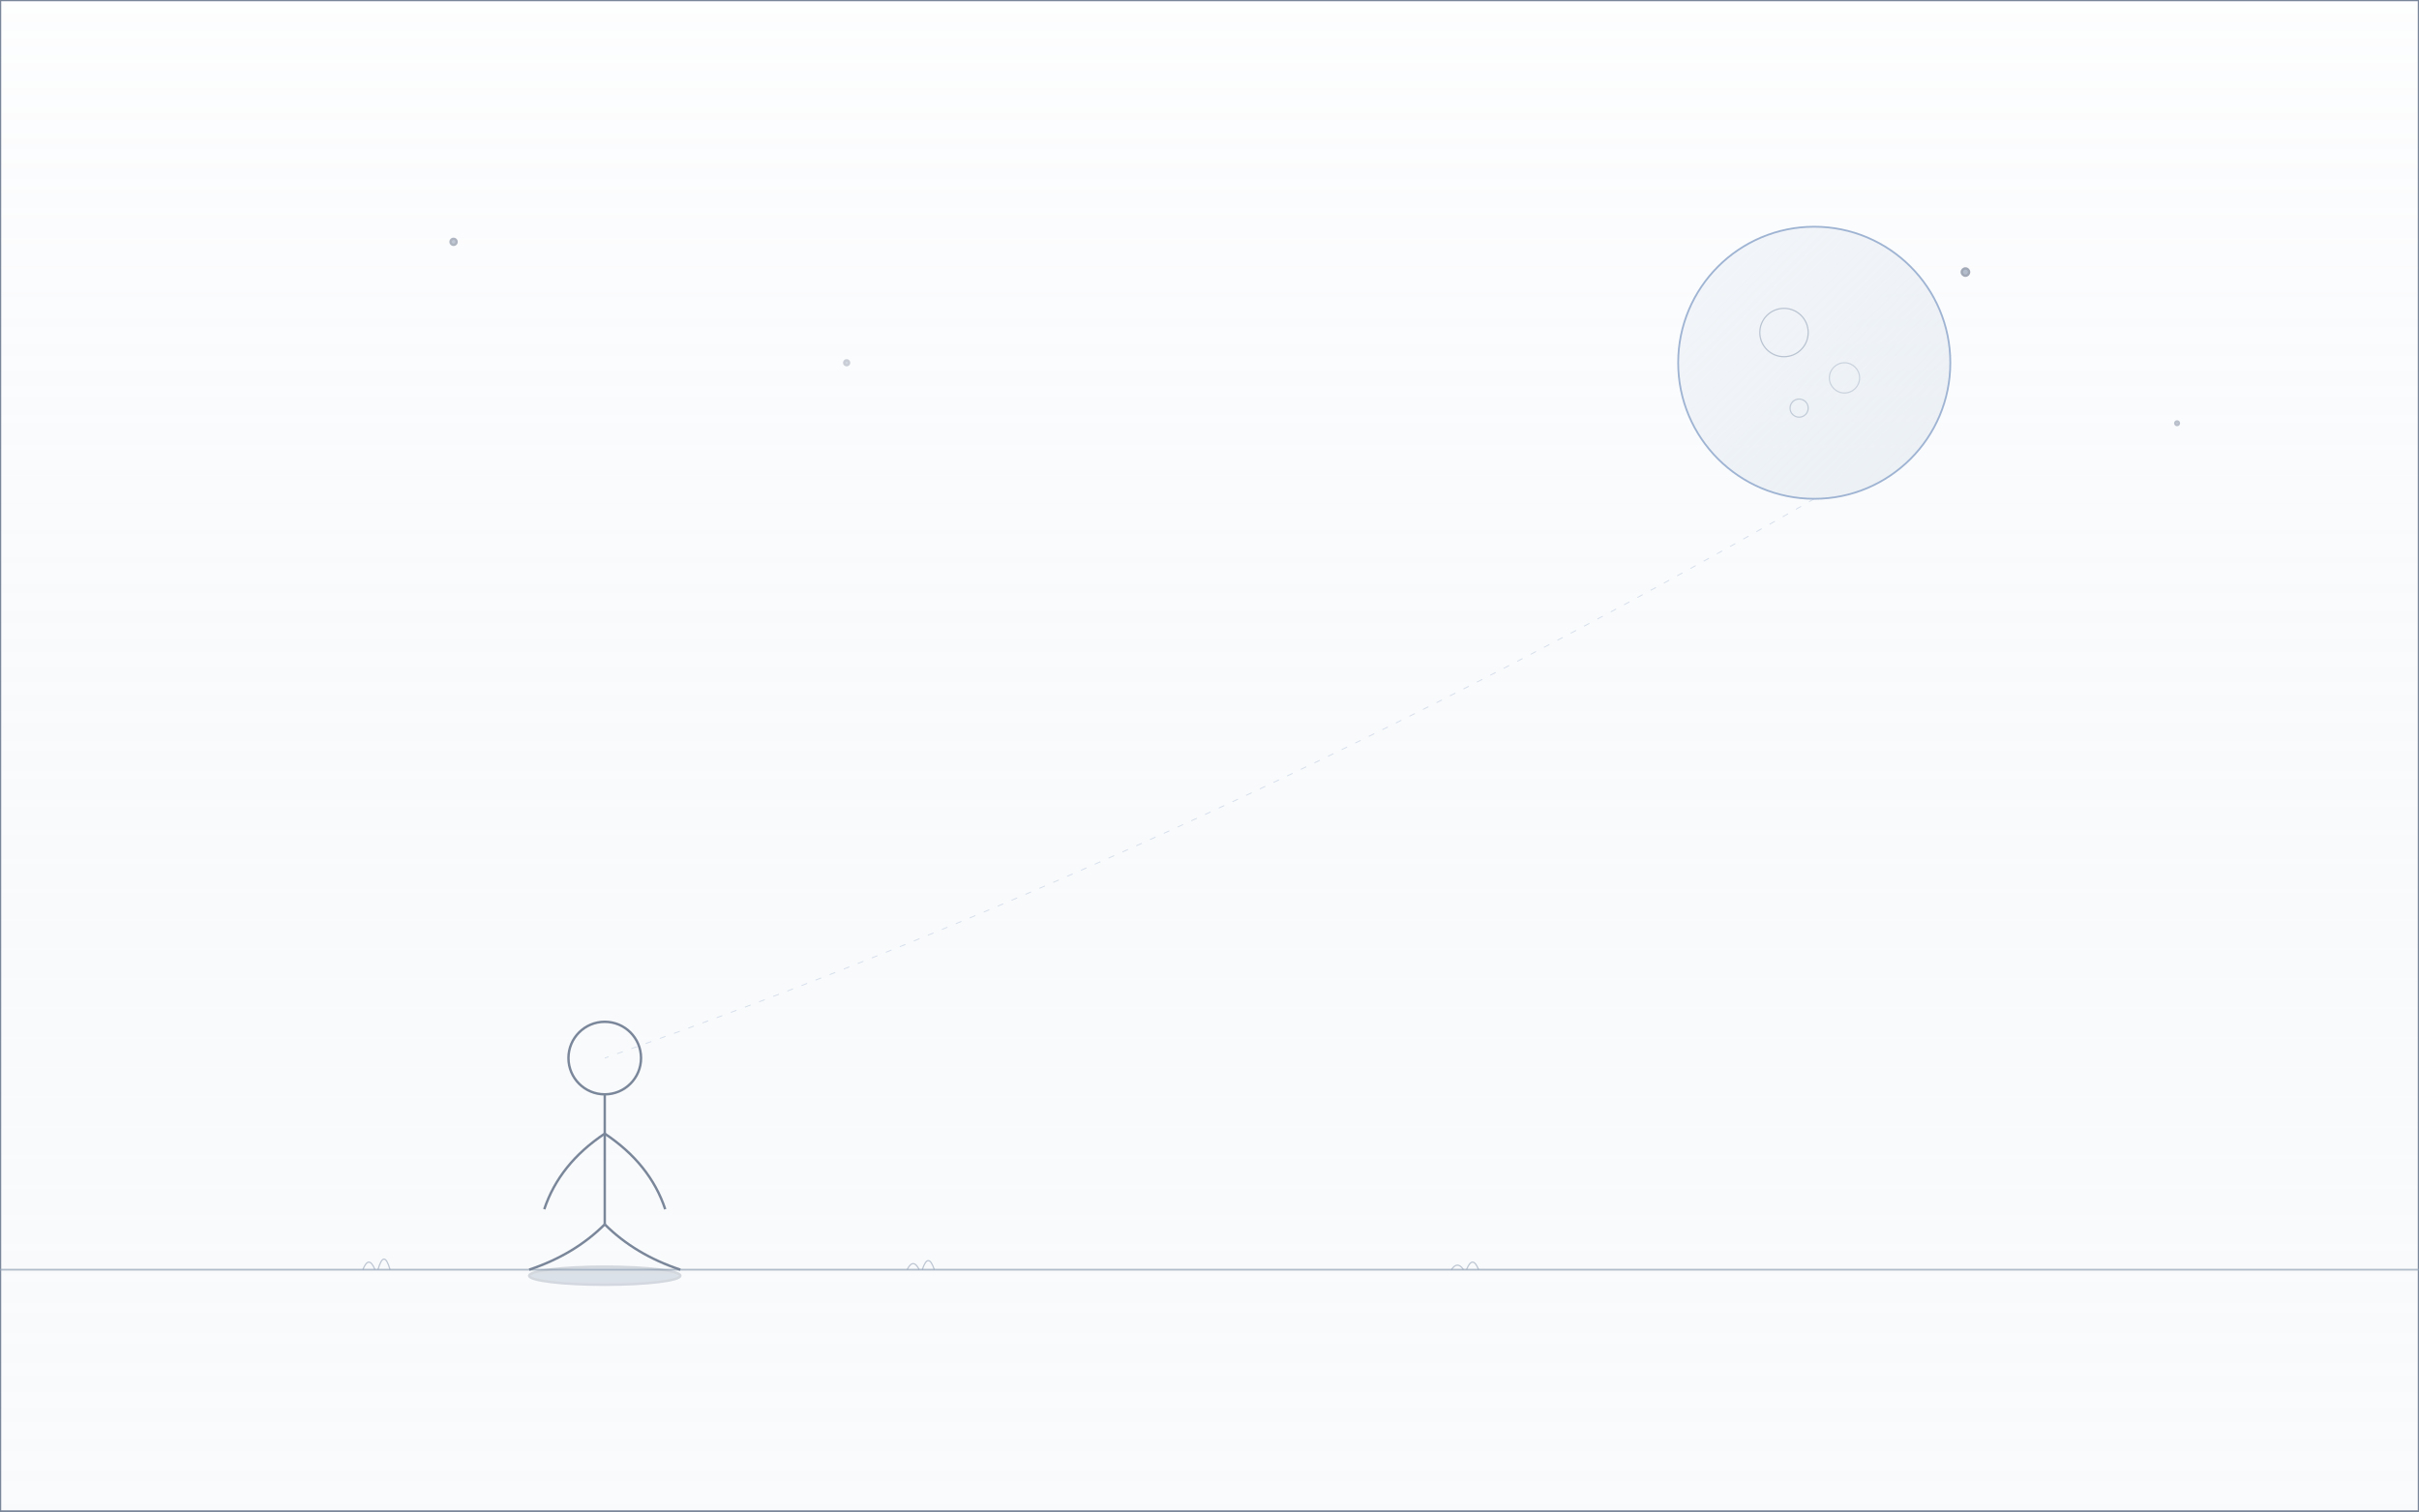
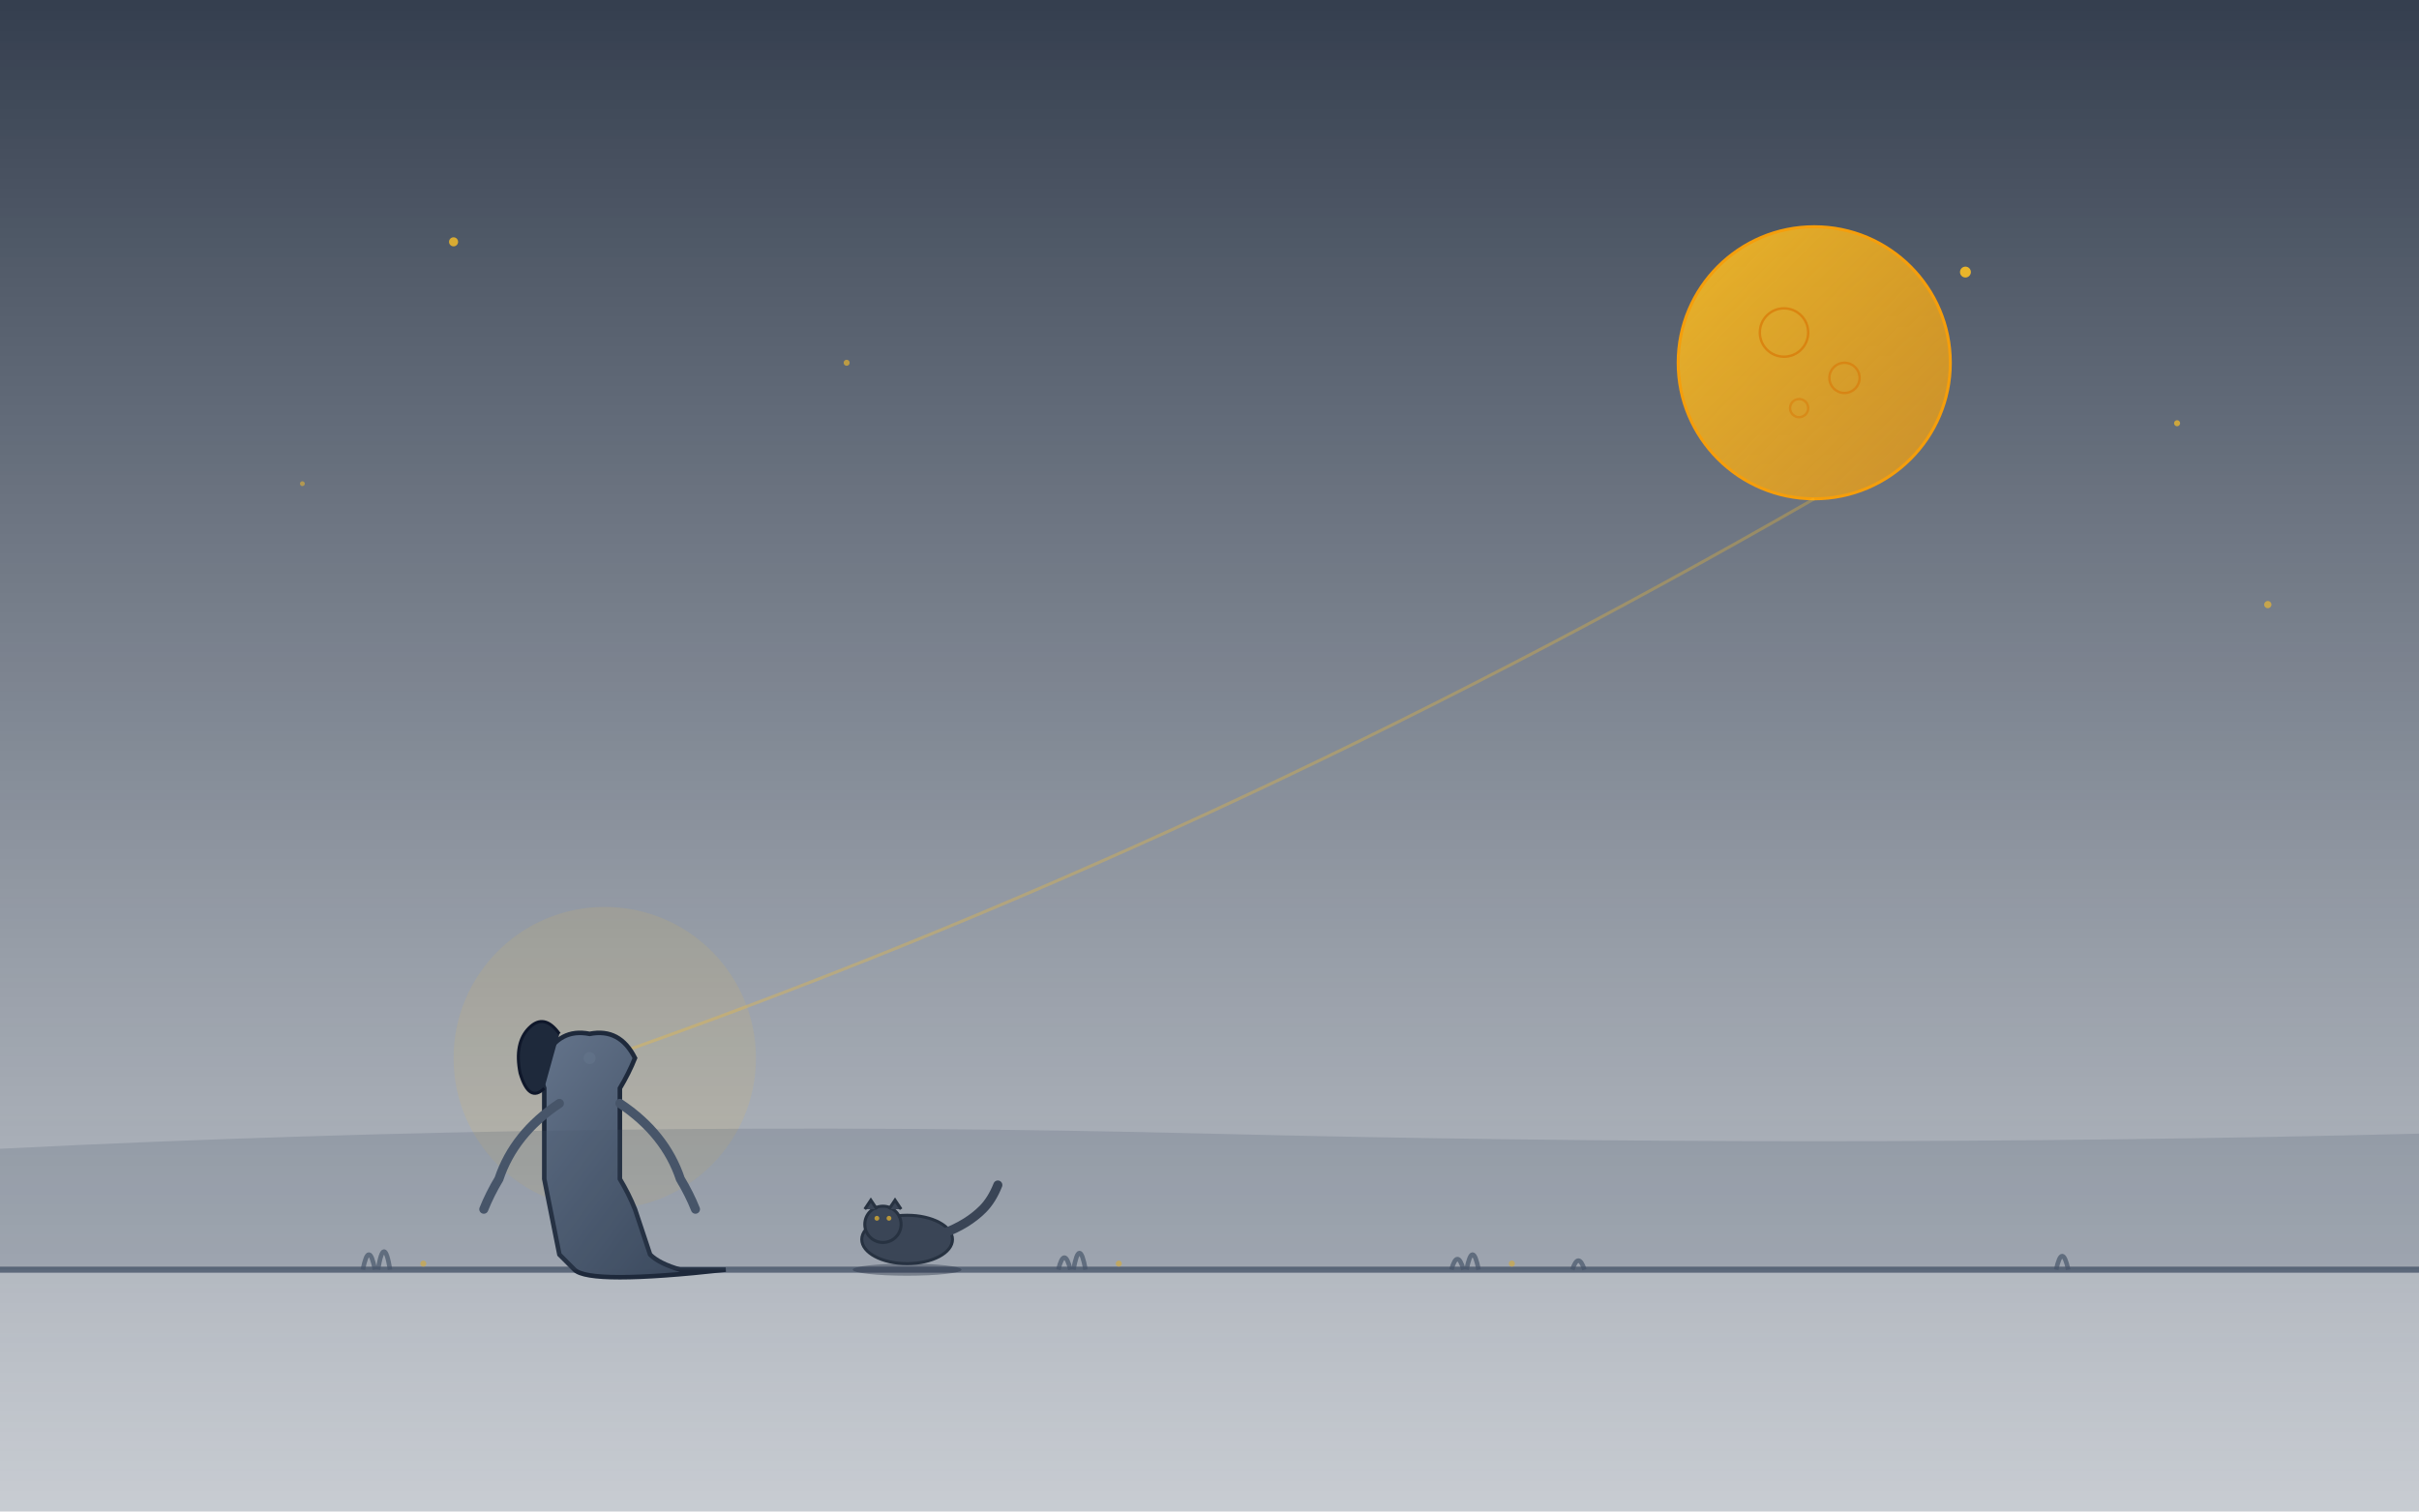
- <svg xmlns="http://www.w3.org/2000/svg" viewBox="0 0 800 500" fill="none" stroke="#7a869a" stroke-width="0.8">
+ <svg xmlns="http://www.w3.org/2000/svg" viewBox="0 0 800 500" fill="none">
  <defs>
    <linearGradient id="skyGradient" x1="0%" y1="0%" x2="0%" y2="100%">
-       <stop offset="0%" style="stop-color:#f8fafc;stop-opacity:0.3" />
-       <stop offset="100%" style="stop-color:#cbd5e1;stop-opacity:0.1" />
+       <stop offset="0%" style="stop-color:#1e293b;stop-opacity:0.9" />
+       <stop offset="100%" style="stop-color:#475569;stop-opacity:0.3" />
    </linearGradient>
    <linearGradient id="moonGradient" x1="0%" y1="0%" x2="100%" y2="100%">
-       <stop offset="0%" style="stop-color:#f1f5f9;stop-opacity:0.8" />
-       <stop offset="100%" style="stop-color:#e2e8f0;stop-opacity:0.6" />
+       <stop offset="0%" style="stop-color:#fbbf24;stop-opacity:0.9" />
+       <stop offset="100%" style="stop-color:#f59e0b;stop-opacity:0.7" />
+     </linearGradient>
+     <linearGradient id="womanGradient" x1="0%" y1="0%" x2="100%" y2="100%">
+       <stop offset="0%" style="stop-color:#64748b;stop-opacity:1" />
+       <stop offset="100%" style="stop-color:#334155;stop-opacity:1" />
    </linearGradient>
  </defs>
  <rect width="800" height="500" fill="url(#skyGradient)" />
-   <circle cx="150" cy="80" r="1" fill="#94a3b8" opacity="0.6" />
-   <circle cx="280" cy="120" r="0.8" fill="#94a3b8" opacity="0.4" />
-   <circle cx="650" cy="90" r="1.2" fill="#94a3b8" opacity="0.7" />
-   <circle cx="720" cy="140" r="0.6" fill="#94a3b8" opacity="0.5" />
-   <circle cx="600" cy="120" r="45" stroke="#9fb4d3" fill="url(#moonGradient)" stroke-width="0.6" />
-   <circle cx="590" cy="110" r="8" stroke="#94a3b8" fill="none" stroke-width="0.4" opacity="0.6" />
-   <circle cx="610" cy="125" r="5" stroke="#94a3b8" fill="none" stroke-width="0.4" opacity="0.4" />
-   <circle cx="595" cy="135" r="3" stroke="#94a3b8" fill="none" stroke-width="0.4" opacity="0.5" />
-   <line x1="0" y1="420" x2="800" y2="420" stroke="#94a3b8" stroke-width="0.6" opacity="0.7" />
-   <g stroke="#7a869a" stroke-width="0.8" fill="none">
-     <circle cx="200" cy="350" r="12" />
-     <line x1="200" y1="362" x2="200" y2="405" />
-     <path d="M200 375 Q185 385 180 400" />
-     <path d="M200 375 Q215 385 220 400" />
-     <path d="M200 405 Q190 415 175 420" />
-     <path d="M200 405 Q210 415 225 420" />
-     <ellipse cx="200" cy="422" rx="25" ry="3" fill="#94a3b8" opacity="0.3" />
+   <circle cx="150" cy="80" r="1.5" fill="#fbbf24" opacity="0.8" />
+   <circle cx="280" cy="120" r="1" fill="#fbbf24" opacity="0.6" />
+   <circle cx="650" cy="90" r="1.8" fill="#fbbf24" opacity="0.9" />
+   <circle cx="720" cy="140" r="1" fill="#fbbf24" opacity="0.7" />
+   <circle cx="100" cy="160" r="0.8" fill="#fbbf24" opacity="0.5" />
+   <circle cx="750" cy="200" r="1.2" fill="#fbbf24" opacity="0.6" />
+   <circle cx="600" cy="120" r="45" stroke="#f59e0b" fill="url(#moonGradient)" stroke-width="1" />
+   <circle cx="590" cy="110" r="8" stroke="#d97706" fill="none" stroke-width="0.8" opacity="0.7" />
+   <circle cx="610" cy="125" r="5" stroke="#d97706" fill="none" stroke-width="0.8" opacity="0.6" />
+   <circle cx="595" cy="135" r="3" stroke="#d97706" fill="none" stroke-width="0.8" opacity="0.5" />
+   <line x1="0" y1="420" x2="800" y2="420" stroke="#475569" stroke-width="2" opacity="0.8" />
+   <path d="M600 165 Q400 280 200 350" stroke="#fbbf24" stroke-width="1" opacity="0.3" fill="none" />
+   <circle cx="200" cy="350" r="50" fill="#fbbf24" opacity="0.1" />
+   <g>
+     <path d="M 180 350               Q 185 340 195 342              Q 205 340 210 350              Q 208 355 205 360              L 205 390              Q 208 395 210 400              L 215 415              Q 218 418 225 420              L 240 420              Q 195 425 190 420              L 185 415              Q 182 400 180 390              L 180 360              Q 178 355 180 350 Z" fill="url(#womanGradient)" stroke="#1e293b" stroke-width="1.5" />
+     <path d="M 185 342               Q 180 335 175 340              Q 170 345 172 355              Q 175 365 180 360" fill="#1e293b" stroke="#0f172a" stroke-width="1" />
+     <path d="M 185 365 Q 170 375 165 390 Q 162 395 160 400" stroke="#475569" stroke-width="3" fill="none" stroke-linecap="round" />
+     <path d="M 205 365 Q 220 375 225 390 Q 228 395 230 400" stroke="#475569" stroke-width="3" fill="none" stroke-linecap="round" />
+     <circle cx="195" cy="350" r="2" fill="#64748b" opacity="0.6" />
  </g>
-   <g stroke="#94a3b8" stroke-width="0.4" opacity="0.6">
-     <path d="M120 420 Q122 415 124 420" />
-     <path d="M125 420 Q127 413 129 420" />
-     <path d="M300 420 Q302 416 304 420" />
-     <path d="M305 420 Q307 414 309 420" />
-     <path d="M480 420 Q482 417 484 420" />
-     <path d="M485 420 Q487 415 489 420" />
+   <g transform="translate(300, 400)">
+     <ellipse cx="0" cy="10" rx="15" ry="8" fill="#374151" stroke="#1f2937" stroke-width="1" />
+     <circle cx="-8" cy="5" r="6" fill="#374151" stroke="#1f2937" stroke-width="1" />
+     <path d="M -14 0 L -12 -3 L -10 0" fill="#374151" stroke="#1f2937" stroke-width="1" />
+     <path d="M -6 0 L -4 -3 L -2 0" fill="#374151" stroke="#1f2937" stroke-width="1" />
+     <path d="M 12 8 Q 20 5 25 0 Q 28 -3 30 -8" stroke="#374151" stroke-width="3" fill="none" stroke-linecap="round" />
+     <circle cx="-10" cy="3" r="0.8" fill="#fbbf24" opacity="0.8" />
+     <circle cx="-6" cy="3" r="0.8" fill="#fbbf24" opacity="0.8" />
+     <ellipse cx="0" cy="20" rx="18" ry="2" fill="#1e293b" opacity="0.4" />
  </g>
-   <path d="M600 165 Q400 280 200 350" stroke="#9fb4d3" stroke-width="0.3" opacity="0.4" fill="none" stroke-dasharray="2,3" />
+   <g stroke="#475569" stroke-width="1.5" opacity="0.7">
+     <path d="M120 420 Q122 410 124 420" />
+     <path d="M125 420 Q127 408 129 420" />
+     <path d="M350 420 Q352 412 354 420" />
+     <path d="M355 420 Q357 409 359 420" />
+     <path d="M480 420 Q482 413 484 420" />
+     <path d="M485 420 Q487 410 489 420" />
+     <path d="M520 420 Q522 414 524 420" />
+     <path d="M680 420 Q682 411 684 420" />
+   </g>
+   <g opacity="0.6">
+     <circle cx="140" cy="418" r="1" fill="#fbbf24" />
+     <circle cx="370" cy="418" r="1" fill="#fbbf24" />
+     <circle cx="500" cy="418" r="1" fill="#fbbf24" />
+   </g>
+   <path d="M 0 380 Q 200 370 400 375 Q 600 380 800 375 L 800 420 L 0 420 Z" fill="#475569" opacity="0.2" />
</svg>
